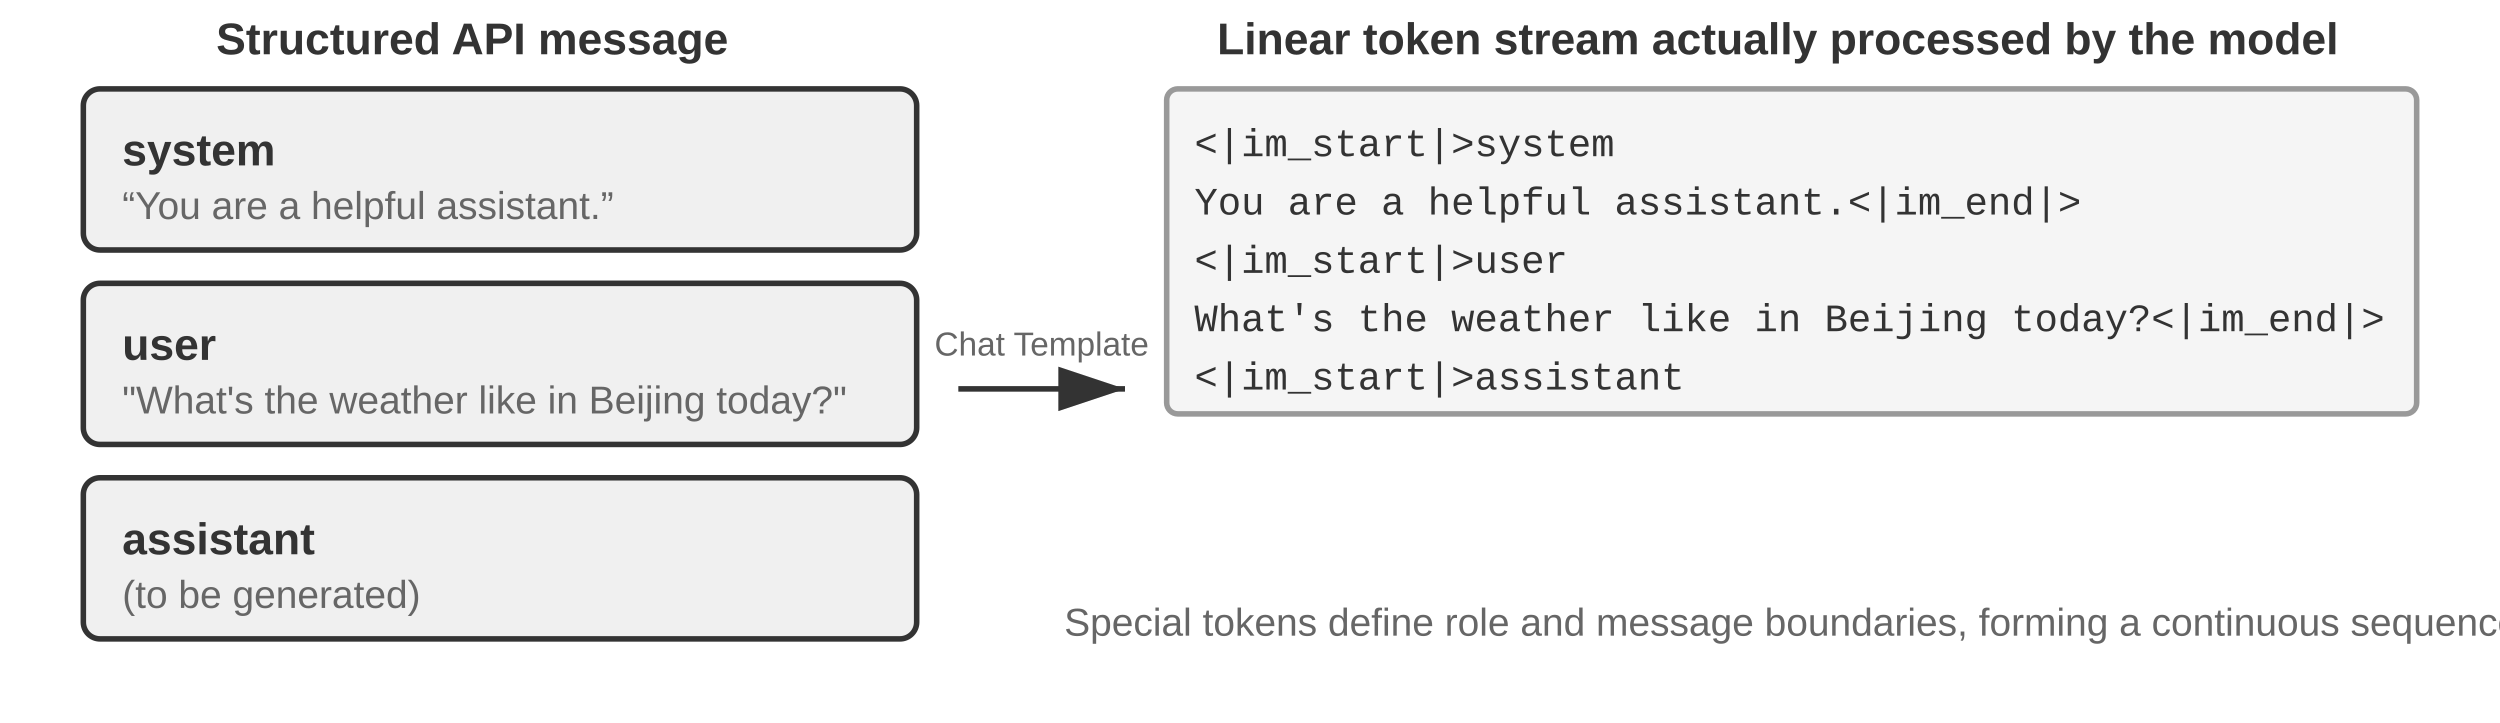
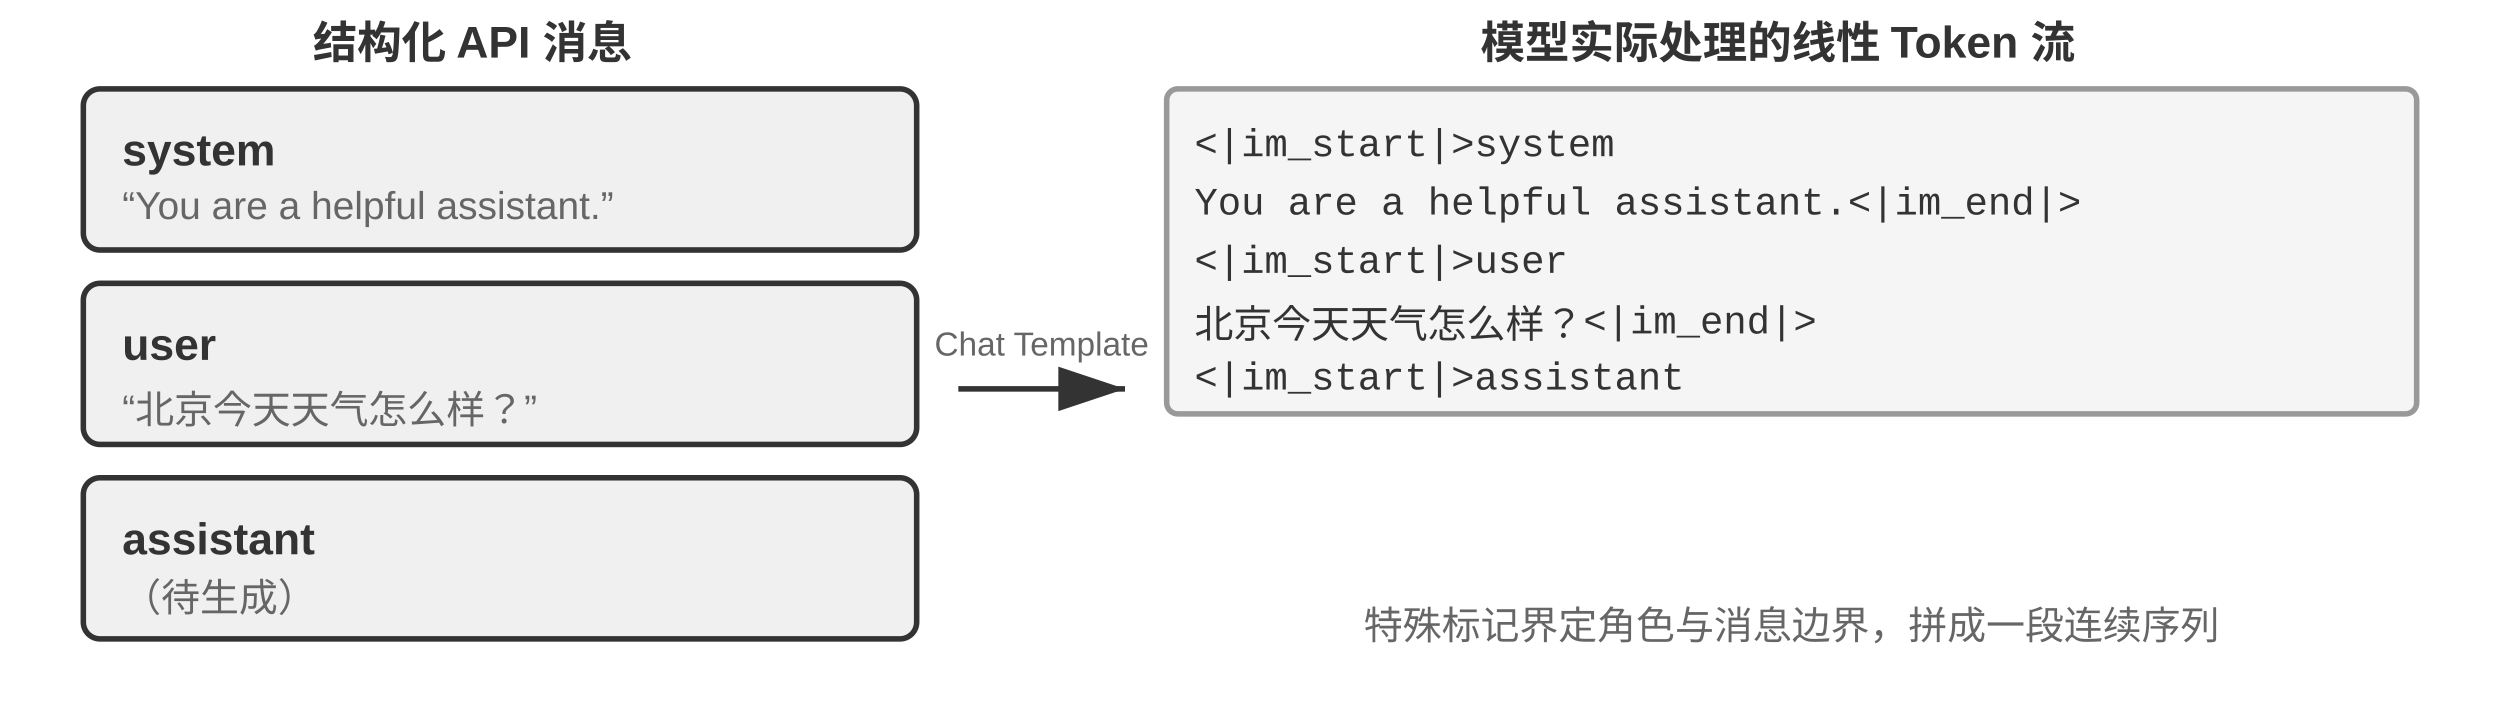
<svg xmlns="http://www.w3.org/2000/svg" viewBox="0 30 900 260" width="900" height="260" style="background:#ffffff">
  <defs>
    <marker id="ah" markerWidth="12" markerHeight="8" refX="12" refY="4" orient="auto">
      <polygon points="0 0, 12 4, 0 8" fill="#333333" />
    </marker>
    <marker id="ah-light" markerWidth="12" markerHeight="8" refX="12" refY="4" orient="auto">
      <polygon points="0 0, 12 4, 0 8" fill="#999999" />
    </marker>
  </defs>
-   <text x="170" y="44" font-family="Arial, 'Helvetica Neue', Helvetica, 'PingFang SC', 'Microsoft YaHei', sans-serif" font-size="16" fill="#333333" text-anchor="middle" dominant-baseline="central" font-weight="bold">Structured API message</text>
+   <text x="170" y="44" font-family="Arial, 'Helvetica Neue', Helvetica, 'PingFang SC', 'Microsoft YaHei', sans-serif" font-size="16" fill="#333333" text-anchor="middle" dominant-baseline="central" font-weight="bold">结构化 API 消息</text>
  <rect x="30" y="62" width="300" height="58" rx="6" fill="#f0f0f0" stroke="#333333" stroke-width="2" />
  <text x="44" y="84" font-family="Arial, 'Helvetica Neue', Helvetica, 'PingFang SC', 'Microsoft YaHei', sans-serif" font-size="16" fill="#333333" text-anchor="start" dominant-baseline="central" font-weight="bold">system</text>
  <text x="44" y="104" font-family="Arial, 'Helvetica Neue', Helvetica, 'PingFang SC', 'Microsoft YaHei', sans-serif" font-size="14" fill="#666666" text-anchor="start" dominant-baseline="central" font-weight="normal">“You are a helpful assistant.”</text>
  <rect x="30" y="132" width="300" height="58" rx="6" fill="#f0f0f0" stroke="#333333" stroke-width="2" />
  <text x="44" y="154" font-family="Arial, 'Helvetica Neue', Helvetica, 'PingFang SC', 'Microsoft YaHei', sans-serif" font-size="16" fill="#333333" text-anchor="start" dominant-baseline="central" font-weight="bold">user</text>
-   <text x="44" y="174" font-family="Arial, 'Helvetica Neue', Helvetica, 'PingFang SC', 'Microsoft YaHei', sans-serif" font-size="14" fill="#666666" text-anchor="start" dominant-baseline="central" font-weight="normal">"What's the weather like in Beijing today?"</text>
+   <text x="44" y="174" font-family="Arial, 'Helvetica Neue', Helvetica, 'PingFang SC', 'Microsoft YaHei', sans-serif" font-size="14" fill="#666666" text-anchor="start" dominant-baseline="central" font-weight="normal">“北京今天天气怎么样？”</text>
  <rect x="30" y="202" width="300" height="58" rx="6" fill="#f0f0f0" stroke="#333333" stroke-width="2" />
  <text x="44" y="224" font-family="Arial, 'Helvetica Neue', Helvetica, 'PingFang SC', 'Microsoft YaHei', sans-serif" font-size="16" fill="#333333" text-anchor="start" dominant-baseline="central" font-weight="bold">assistant</text>
-   <text x="44" y="244" font-family="Arial, 'Helvetica Neue', Helvetica, 'PingFang SC', 'Microsoft YaHei', sans-serif" font-size="14" fill="#666666" text-anchor="start" dominant-baseline="central" font-weight="normal">(to be generated)</text>
+   <text x="44" y="244" font-family="Arial, 'Helvetica Neue', Helvetica, 'PingFang SC', 'Microsoft YaHei', sans-serif" font-size="14" fill="#666666" text-anchor="start" dominant-baseline="central" font-weight="normal">（待生成）</text>
  <line x1="345" y1="170" x2="405" y2="170" stroke="#333333" stroke-width="2" marker-end="url(#ah)" />
  <text x="375.0" y="158.0" font-family="Arial, 'Helvetica Neue', Helvetica, 'PingFang SC', 'Microsoft YaHei', sans-serif" font-size="12" fill="#666666" text-anchor="middle">Chat Template</text>
-   <text x="640" y="44" font-family="Arial, 'Helvetica Neue', Helvetica, 'PingFang SC', 'Microsoft YaHei', sans-serif" font-size="16" fill="#333333" text-anchor="middle" dominant-baseline="central" font-weight="bold">Linear token stream actually processed by the model</text>
+   <text x="640" y="44" font-family="Arial, 'Helvetica Neue', Helvetica, 'PingFang SC', 'Microsoft YaHei', sans-serif" font-size="16" fill="#333333" text-anchor="middle" dominant-baseline="central" font-weight="bold">模型实际处理的线性 Token 流</text>
  <rect x="420" y="62" width="450" height="117.0" rx="4" fill="#f5f5f5" stroke="#999999" stroke-width="2" />
  <text x="430" y="82.5" font-family="'Courier New', Courier, monospace" font-size="14" fill="#333333" text-anchor="start" dominant-baseline="central">&lt;|im_start|&gt;system</text>
  <text x="430" y="103.5" font-family="'Courier New', Courier, monospace" font-size="14" fill="#333333" text-anchor="start" dominant-baseline="central">You are a helpful assistant.&lt;|im_end|&gt;</text>
  <text x="430" y="124.5" font-family="'Courier New', Courier, monospace" font-size="14" fill="#333333" text-anchor="start" dominant-baseline="central">&lt;|im_start|&gt;user</text>
-   <text x="430" y="145.5" font-family="'Courier New', Courier, monospace" font-size="14" fill="#333333" text-anchor="start" dominant-baseline="central">What's the weather like in Beijing today?&lt;|im_end|&gt;</text>
+   <text x="430" y="145.5" font-family="'Courier New', Courier, monospace" font-size="14" fill="#333333" text-anchor="start" dominant-baseline="central">北京今天天气怎么样？&lt;|im_end|&gt;</text>
  <text x="430" y="166.5" font-family="'Courier New', Courier, monospace" font-size="14" fill="#333333" text-anchor="start" dominant-baseline="central">&lt;|im_start|&gt;assistant</text>
-   <text x="645" y="254" font-family="Arial, 'Helvetica Neue', Helvetica, 'PingFang SC', 'Microsoft YaHei', sans-serif" font-size="14" fill="#666666" text-anchor="middle" dominant-baseline="central" font-weight="normal">Special tokens define role and message boundaries, forming a continuous sequence</text>
+   <text x="645" y="254" font-family="Arial, 'Helvetica Neue', Helvetica, 'PingFang SC', 'Microsoft YaHei', sans-serif" font-size="14" fill="#666666" text-anchor="middle" dominant-baseline="central" font-weight="normal">特殊标记界定角色与消息边界，拼成一段连续序列</text>
</svg>
